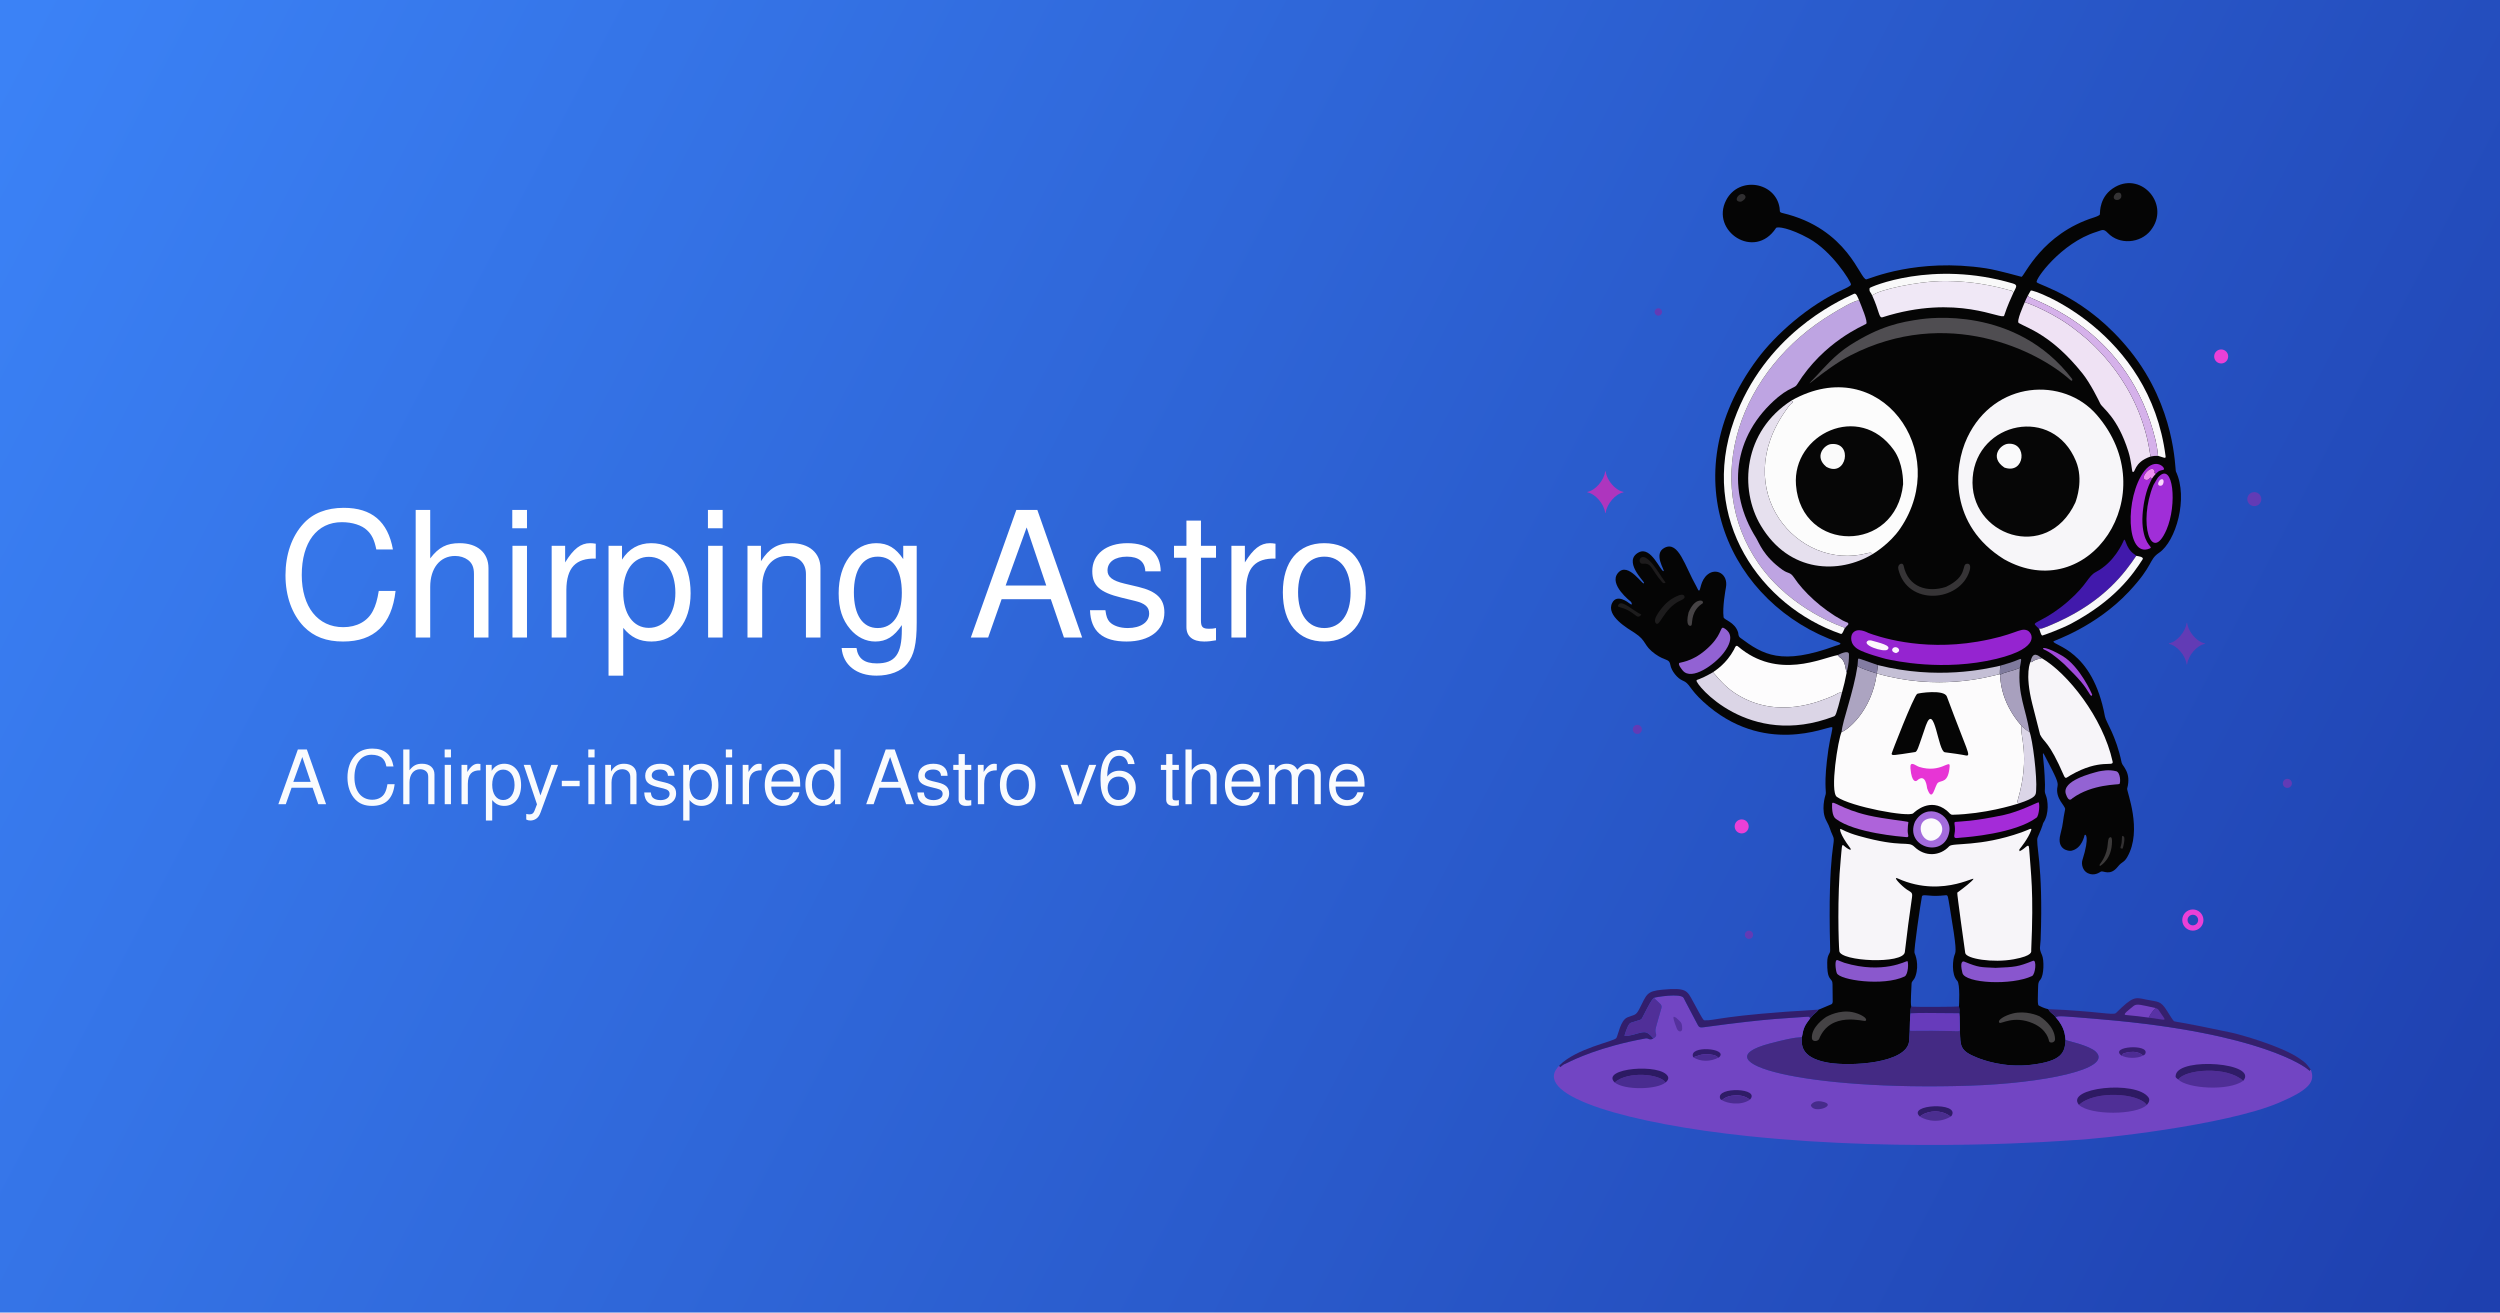
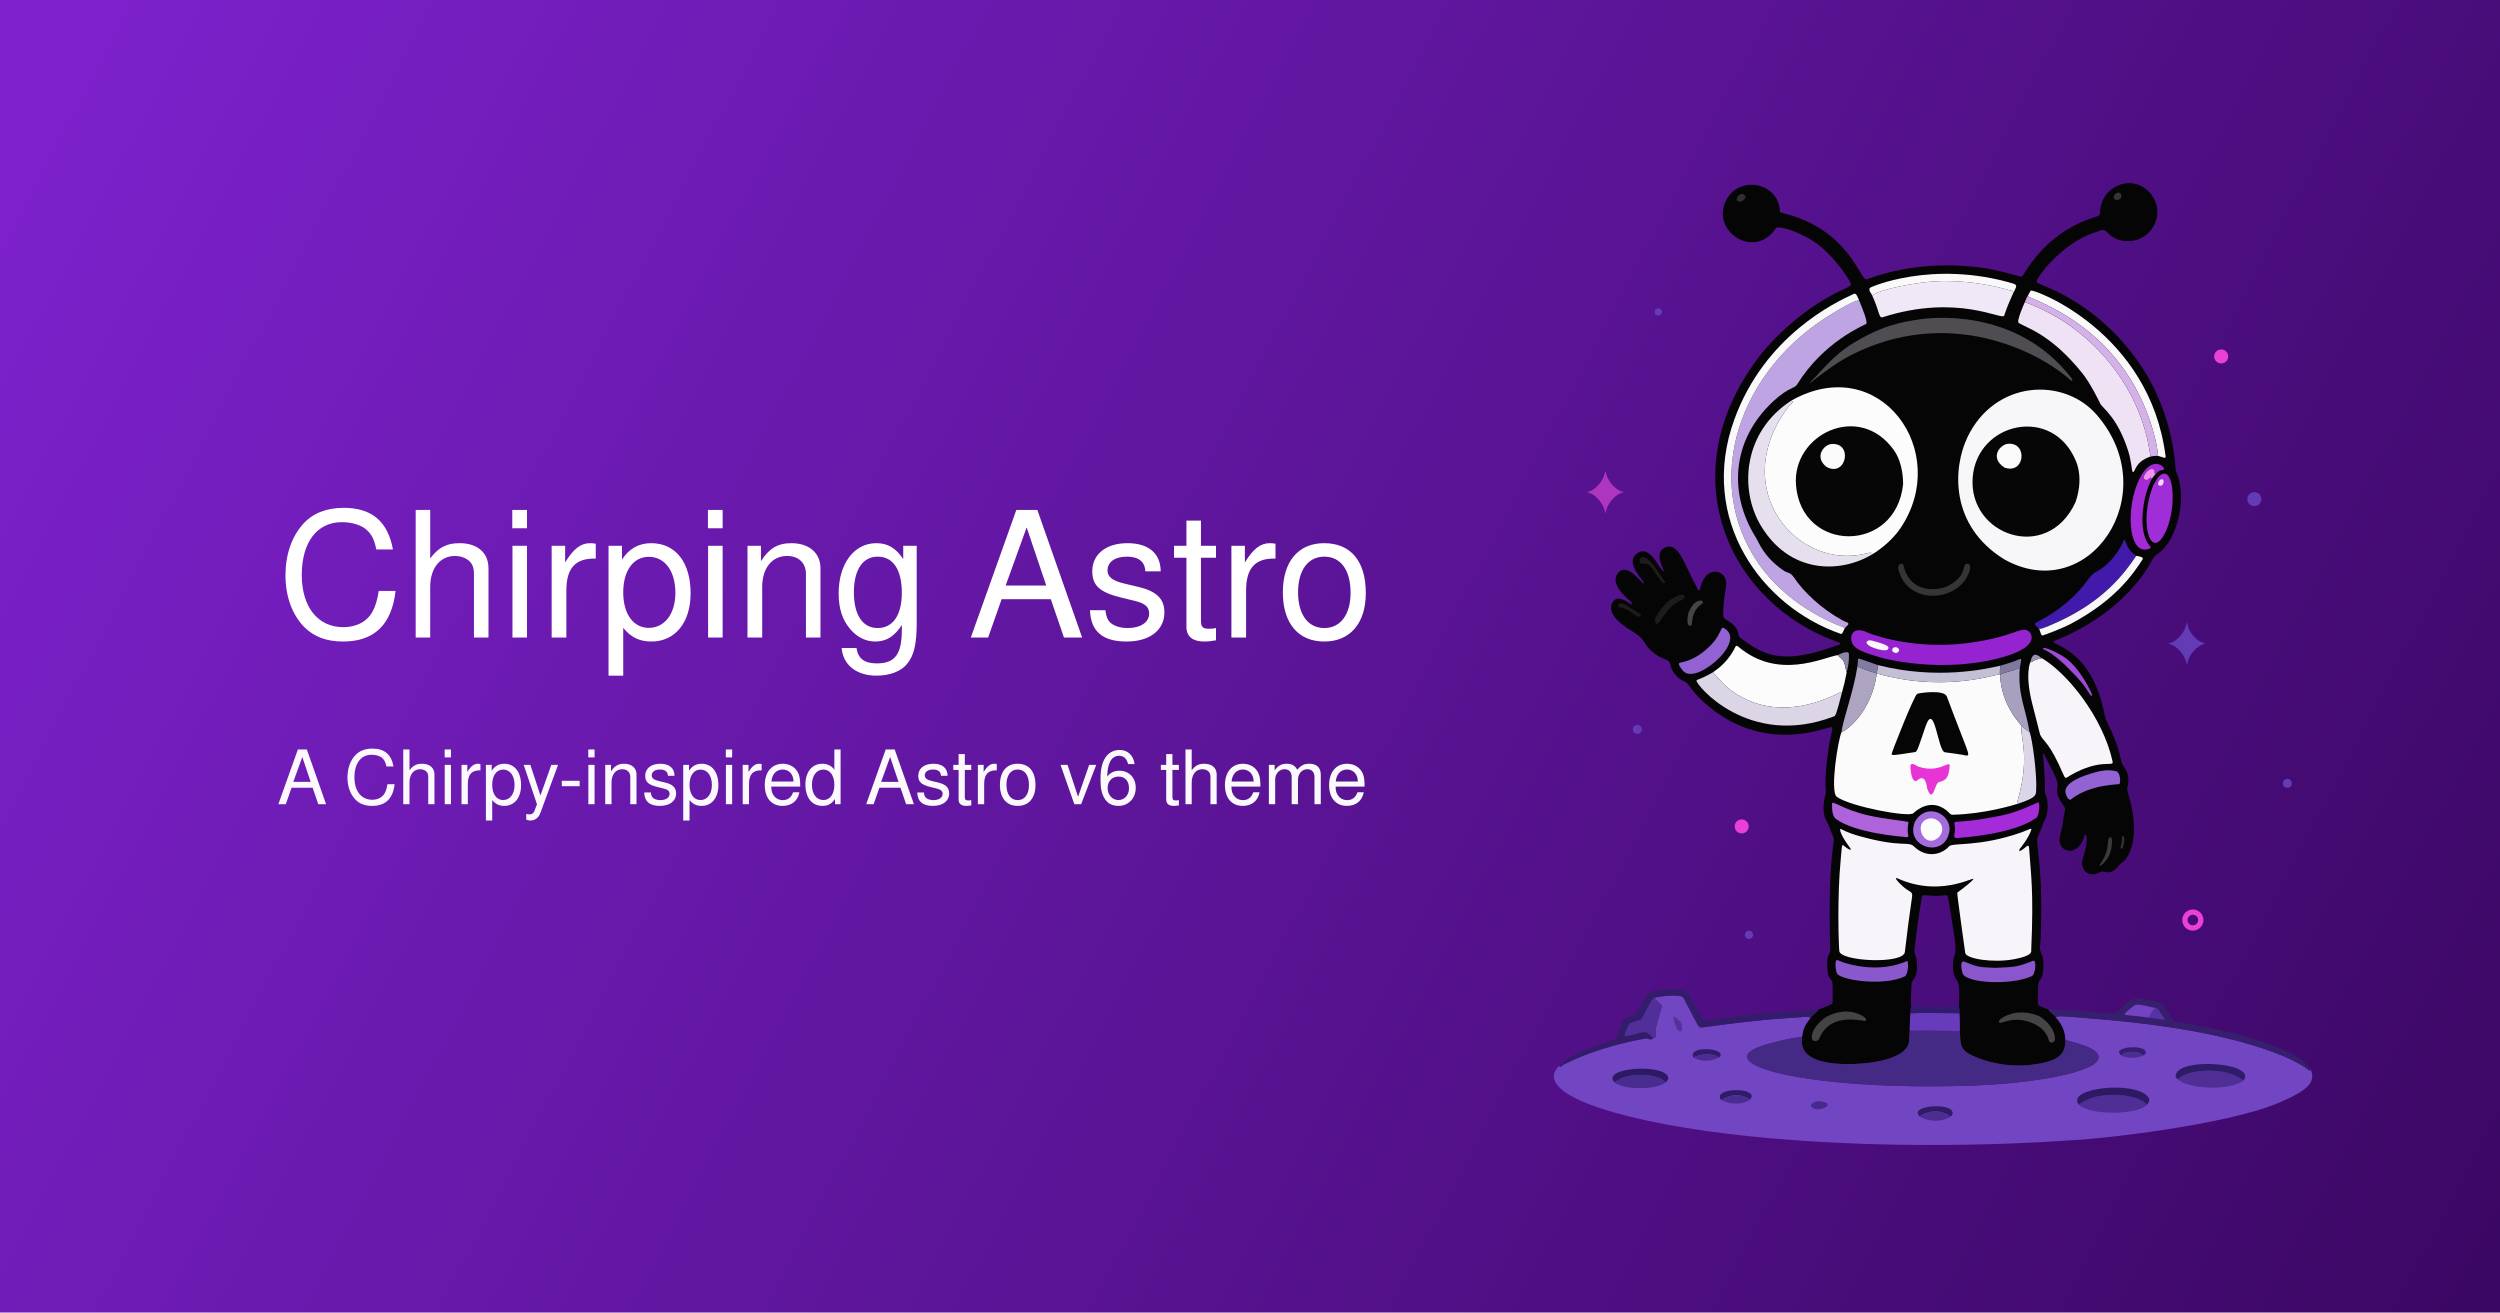
<svg xmlns="http://www.w3.org/2000/svg" xml:space="preserve" style="fill-rule:evenodd;clip-rule:evenodd;stroke-linejoin:round;stroke-miterlimit:2" viewBox="0 0 5000 2625">
  <path d="M0 0h5000v2625H0z" style="fill:url(#a);fill-rule:nonzero" />
  <text x="554.167" y="1275" style="font-family:&quot;Helvetica&quot;;font-size:350px;fill:#fff">Chirping <tspan x="1935.71px 2169.157px" y="1275px 1275px">As</tspan>tro</text>
  <text x="554.167" y="1608.333" style="font-family:&quot;Helvetica&quot;;font-size:150px;fill:#fff;fill-opacity:.97">A<tspan x="646.012px 687.687px" y="1608.333px 1608.333px"> C</tspan>hirpy-inspired <tspan x="1729.85px 1829.899px" y="1608.333px 1608.333px">As</tspan>tro v6 theme</text>
  <path d="M3822.814 2013.152c-.409 1.005-1.802.586-1.89 13.389-1.152 9.038-1.324 28.679-1.453 34.374-1.124 19.491-1.065 19.37-1.213 21.05-3.953 44.863-116.836 51.161-161.838 43.435-58.737-10.084-52.9-39.866-52.639-51.205 3.346-19.136 5.435-22.61 16.673-37.791 9.335-11.396 10.946-9.629 16.772-17.173 2.085-.487 1.793-.796 24.699-10.309.717-.298 3.498-1.304 3.47-5.368-.259-38.804-.001-39.018-1.762-41.871-4.383-7.103-9.331-6.069-9.192-36.574.08-17.508 6.131-16.396 5.914-24.88-5.352-209.169 12.394-213.178 5.612-227.758-7.112-15.288-5.007-16.076-13.108-30.78-11.57-20.999-2.755-49.133-1.482-53.196 1.73-5.523-4.702-19.719 5.462-90.055 3.53-24.43 9.99-43.587 7.187-44.176-9.282-1.948-136.958 59.31-257.311-50.735-29.396-26.878-26.636-36.53-41.47-42.454-10.059-4.017-22.485-19.023-24.525-31.148-2.238-13.301-9.293-6.99-30.133-21.77-24.414-17.314-16.243-26.142-41.363-42.437-13.246-8.592-57.893-33.857-44.859-59.877 9.448-18.861 32.235-.895 34.397.809 8.423 6.641 3.542-2.714 3.278-2.947-1.509-1.333-44.629-34.556-26.483-57.289 20.825-26.09 53.181 30.138 52.5 18.94-.177-2.915-42.894-43.744-10.386-60.685 24.6-12.82 43.46 38.341 49.464 37.671 3.713-.414-22.021-34.996 2.332-46.996 27.905-13.751 40.182 36.821 63.265 77.43 3.053 5.371 3.462 8.232 5.22 8.333 3.686.212 2.213-20.113 17.665-32.412 16.788-13.362 41.224-.753 36.254 26.298-.861 4.684-7.262 39.524-4.712 59.348.753 5.852 22.471 9.205 29.108 30.595.862 2.779-.316 7.229 4.48 10.787 45.27 33.59 81.568 55.887 190.833 15.776 1.274-.468 16.083-3.171 5.526-6.836-215.481-74.797-339.024-329.527-162.177-566.943 35.502-47.661 100.959-106.96 171.593-138.861 15.72-7.1 15.498-8.99 15.324-10.465-.719-6.12-37.695-65.787-84.068-91.477-37.648-20.856-63.337-24.561-65.751-20.871-42.832 65.486-131.765 5.895-99.688-55.731 25.392-48.784 98.445-36.383 106.743 14.825 1.123 6.929-1.195 9.267 5.553 10.85C3697 457.04 3720.302 560.785 3732.877 558.704c6.089-1.008 100.696-43.249 239.061-22.08 24.517 3.751 70.695 17.144 71.17 17.03 5.732-1.383 40.733-86.173 145.353-118.911.983-.308 11.019-3.448 11.306-6.149.444-4.181-1.427-36.899 30.994-54.933 53.815-29.934 110.629 37.036 70.406 87.406-20.528 25.707-62.289 29.085-85.312 5.1-9.089-9.468-10.865-6.192-23.426-2.263-70.304 21.991-123.112 95.406-118.973 100.623 4.844 6.105 99.89 28.973 186.612 136.967 91.71 114.204 89.591 236.844 91.781 241.488 25.072 53.158-.081 139.859-33.714 162.576-21.274 14.369-10.209 24.16-60.241 77.632-66.401 70.967-150.674 98.263-150.951 99.496-1.99 8.836 78.364 15.259 102.992 150.531 1.999 10.981 22.21 37.801 33.348 92.062 1.492 7.271 19.979 19.326 11.04 51.841-1.428 5.195 31.351 83.074.178 136.972-6.798 11.755-10.299 8.533-18.822 19.244-15.625 19.635-28.665 7.323-33.982 9.88-2.14 1.029-12.667 9.793-26.337 3.034-10.158-5.023-13.06-18.097-10.536-26.062 15.255-48.129 5.901-53.383 4.259-49.742-.136.302-4.773 26.727-26.624 31.109-4.501.903-29.92-1.614-21.62-33.014 6.526-24.689 4.103-24.997 9.384-49.796 1.429-6.709-20.426-21.241-15.207-45.914 1.753-8.288-1.45-15.565-25.664-61.682-7.759-14.778-.622 6.237.612 58.041.297 12.484-1.973 12.761 2.325 23.102 2.993 7.2 6.957 34.696-5.575 53.27-1.386 2.055.336 2.737-11.255 28.864-5.36 12.081 11.536 51.664 5.806 204.758-.597 15.954-3.913 16.553 2.785 31.089 4.23 9.18 4.121 40.147-3.269 48.965-5.606 6.69-4.262 8.163-5.148 38.599-.031 1.066-.35 12.039 1.831 13.2 10.537 5.607 17.481 6.972 19.084 7.288 5.501 9.658 8.312 7.097 14.823 16.044 18.902 21.473 18.43 36.43 19.713 45.724-1.289 25.256-7.529 42.373-69.066 49.547-55.192 6.434-98.819-10.785-106.837-13.95-35.922-14.178-34.271-23.266-35.361-54.776-.437-30.641-.576-30.577-1.071-34.481.508-6.989.378-6.906-.832-13.697.219-.98 2.582-45.108-3.362-51.136-12.52-12.697-8.719-44.072-5.419-51.71 2.995-6.932 4.6-10.647-9.395-93.921-4.015-23.888-3.637-25.767-8.009-25.527-3.833.211-7.645.709-11.473 1.005-22.82 1.76-35.288-4.086-36.424 1.607-2.669 13.376-16.654 108.376-14.798 112.745 1.449 3.41 9.832 23.141 2.002 46.268-3.177 9.383-7.603 9.435-7.901 15.162-2.125 40.888-1.559 42.465-.319 45.923v-.001Z" style="fill:#050505" />
  <path d="M3307.748 1995.703c2.376-1.289 53.883-10.112 59.56.241 2.142 3.906 1.688 4.079 25.809 49.34 4.582 8.597 4.762 10.522 14.349 9.203 137.158-18.86 171.068-17.931 206.755-20.983 3.931-.336 4.061-.196 6.232 2.899-11.237 15.181-13.326 18.655-16.673 37.791-5.001 1.606-5.824-2.666-64.396 12.829-143.334 37.92 71.879 95.208 400.162 84.314 146.815-4.872 287.417-33.274 252.17-67.802-12.994-12.728-57.903-22.164-60.637-23.446-1.284-9.295-.812-24.251-19.713-45.724 6.701-3.106 7.081-2.798 92.214 4.405 320.97 27.159 408.055 97.01 409.971 98.276 1.244.822.951.945 2.093 1.701 3.414 2.261 2.948 3.004 3.276 2.883 1.135-.42 1.436-2.143 2.572-2.563 9.43 23.916-1.556 40.117-64.119 66.597-106.348 45.012-361.678 73.142-415.014 74.839-4.087.13-319.392 25.991-646.844-8.356-235.513-24.703-427.002-79.278-380.839-136.601a102 102 0 0 1 3.521-4.141c1.901.62.404 2.152 2.304 2.771.18.059.202.066 1.914-1.395 5.751-4.91 6.103-4.08 12.993-7.482 11.681-5.768 64.695-31.947 155.479-48.397 6.894-1.249 7.451 4.842 15.795-.056.171-.125 7-3.189 5.494-8.335-2.983-10.191-.995-10.276 10.494-51.774 2.133-7.704-2.074-8.386-14.92-21.035Z" style="fill:#7245c3" />
  <path d="M4007.973 1118.398c-109.25-67.857-101.98-183.057-73.303-243.477 54.377-114.568 192.2-121.707 258.491-45.56 138.364 158.935-16.127 384.589-185.188 289.037" style="fill:#f7f6f9" />
  <path d="M3753.692 1346.933c122.439 35.308 220.612 7.498 245.922 1.287l.536 1.508c1.914 58.816 40.012 98.153 43.209 102.337-5.511 14.878 18.622 57.871-7.802 147.846-1.146 3.904-1.121 4.12 1.483 7.17-10.228 3.16-67.844 20.963-131.927 22.434-4.833.111-6.323-4.121-11.682-8.43-33.021-26.551-62.949 1.74-66.847 5.425-9.023 8.53-125.108-13.089-152.842-32.755-14.464-10.256 2.58-115.929 9.489-129.788 9.061-2.319 59.531-38.848 70.46-117.034Z" style="fill:#fcfbfc" />
  <path d="M3583.091 800.916c176.807-99.167 321.632 102.746 217.509 255.911-21.297 31.328-53.625 50.242-55.861 51.734-.788-.609.383-4.924-9.886-2.192-139.737 37.185-278.297-126.763-161.603-287.886 3.791-5.235 3.416-5.28 6.926-9.055 2.744-2.952 4.064-1.8 5.35-5.554.758-2.213-3.206-.705-2.435-2.958" style="fill:#fcfcfc" />
  <path d="M4039.174 1702.467c12.424-5.4 18.231-18.672 19.12-5.095 3.268 49.881 9.511 83.893 4.138 202.881-.122 2.693 4.485 11.035-34.984 18.306-41.386 7.624-95.334-.897-96.992-12.679-1.356-9.634-16.71-118.718-15.939-120.559.095-.226 19.055-13.653 28.679-23.037 21.448-20.912-52.738 37.156-147.296-5.177-12.604-5.643 7.28 14.84 17.744 21.95 8.691 5.904 11.83 5.251 10.352 15.811-7.638 54.597-7.806 54.437-14.308 109.221-2.946 24.824-128.842 18.808-131.066-1.873-1.307-12.148-4.582-107.813 2.871-183.757 2.188-22.291 1.646-31.234 5.723-27.52 8.908 8.114 18.282 11.975 12.825 4.692-20.542-27.41-21.251-38.548-18.832-37.831 3.282.973 11.083 6.935 36.516 14.089 88.342 24.848 97.993 8.968 110.928 21.577 21.261 20.724 51.394 19.037 69.745-.931 7.084-7.708 60.084 1.954 144.462-27.785 15.89-5.6 21.87-10.792 19.281-3.709-5.966 16.324-20.349 34-22.522 36.67-1.672 2.055-.849 2.164-.446 4.756z" style="fill:#f7f5f9" />
  <path d="M3819.47 2060.915c7.532 1.81 7.646-1.215 96.819 1.416.304.009.261-.105 3.525-1.419 1.091 31.51-.561 40.597 35.361 54.776 8.017 3.165 51.645 20.384 106.837 13.95 61.538-7.174 67.777-24.291 69.066-49.547 2.734 1.282 47.644 10.717 60.637 23.446 35.247 34.528-105.354 62.93-252.17 67.802-328.283 10.894-543.496-46.394-400.162-84.314 58.572-15.496 59.395-11.223 64.396-12.829-.262 11.339-6.098 41.12 52.639 51.205 45.002 7.726 157.884 1.428 161.838-43.435.148-1.68.09-1.559 1.213-21.05Z" style="fill:#442a84" />
  <path d="M3806.225 968.31c-14.359 139.488-203.584 137.92-214.247 1.815-7.938-101.32 126.4-166.864 195.55-70.175 18.911 26.441 18.726 62.69 18.697 68.359Zm344.524 36.582c-56.516 121.904-214.497 65.665-205.378-50.018 8.746-110.951 160.463-144.803 206.576-32.525 15.312 37.283 1.065 76.338-1.198 82.542Z" style="fill:#060606" />
  <path d="M3718.167 600.606c4.188 10.603 18.643 44.22 14.065 47.183-5.312 3.437-84.697 35.287-137.933 120.951-.281.453-2.071 3.333-4.78 4.642-22.569 10.908-25.374 14.981-34.106 21.41-91.403 77.363-101.163 189.122-43.21 281.047 5.797 9.195 14.277 36.457 52.863 63.866 11.6 8.24 15.15 3.669 23.081 15.587 18.776 28.213 55.073 62.721 97.378 85.749 8.735 4.755 12.317 3.101 10.799 8.442-.233.818-1.18.05-7.222 7.807-.439-.501.452-1.496.013-1.997-.118-.135-106.334-34.08-171.517-127.509-116.529-167.027-38.145-390.155 147.771-501.032 11.207-6.683 41.54-25.488 52.799-26.146z" style="fill:#bea4e2" />
  <path d="M4083.264 1316.144c51.36 29.774 122.59 118.572 141.989 207.029 2.589 11.806-23.92-7.435-84.408 27.451-7.17 4.135-9.61 8.491-12.902.916-30.665-70.581-39.518-65.589-47.751-82.336-.3-.61-14.29-56.084-15.521-60.964-15.816-62.713-3.622-84.403-3.592-84.511.961-.298 2.018.78 2.979.482.394-.122-.295-.757 4.102-3.125 7.998-4.308 12.166-2.932 13.011-3.178.876-.255 1.217-1.509 2.093-1.764" style="fill:#f7f5f9" />
  <path d="M3675.441 1310.205c2.714 2.686 2.141 3.163 5.308 5.253 10.472 6.908 9.969 23.396 12.544 29.882-4.167 20.348-4.067 20.179-9.515 40.33-7.537-1.638-8.27 2.285-19.96 7.022-23.567 9.548-106.241 46.402-187.833-2.589-21.546-12.937-33.469-26.283-49.926-45.656 6.239-4.743 26.275-16.642 42.053-45.48 1.072-1.959 3.304-10.049 7.614-6.357 79.806 68.37 168.712 22.93 199.716 17.596Z" style="fill:#fdfcfd" />
  <path d="M4049.662 604.197c2.679.798 59.027 20.976 104.279 57.822 5.097 4.15 98.273 69.964 135.148 195.393 9.76 33.2 10.444 50.525 12.232 55.604-35.322 11.948-29.389 34.31-36.464 30.409-.871-.48-2.368-21.99-8.053-40.097-21.911-69.787-51.667-86.459-56.319-96.148-2.432-5.064-19.084-39.744-35.683-60.475-61.007-76.192-108.559-89.828-127.22-100.621-5.352-3.095 9.472-35.591 12.079-41.888Z" style="fill:#efe2f4" />
  <path d="M3771.354 1317.719c-4.519-1.198-41.297-10.946-55.189-19.228-17.949-10.701-14.283-27.056-11.409-31.325 9.422-13.997 30.126-1.97 32.255-1.201 16.434 5.941 102.184 36.938 217.745 17.395 76.292-12.903 84.643-28.698 99.752-22.568 9.156 3.715 30.424 34.618-61.537 56.875-106.161 25.694-204.309 3.896-221.617.052h.001Z" style="fill:#9524d0" />
  <path d="M4026.956 585.212c-14.867 32.487-14.781 35.97-18.665 46.153-3.787 9.931-93.091-44.716-243.13 3.115-7.615 2.428-5.975-11.26-20.691-43.26 12.161-12.102 91.848-28.031 135.757-28.992 79.243-1.733 136.958 18.278 141.69 19.011.609.094 1.359-.237 1.844.144 1.306 1.029 1.89 2.799 3.196 3.827Z" style="fill:#f0e8f6" />
  <path d="M3583.091 800.916c-.772 2.253 3.192.745 2.435 2.958-1.286 3.754-2.605 2.602-5.35 5.554-3.509 3.775-3.134 3.82-6.926 9.055-116.694 161.123 21.865 325.071 161.603 287.886 10.268-2.732 9.098 1.583 9.886 2.192-65.773 39.384-165.943 38.456-223.186-57.491-43.356-72.671-35.326-187.965 61.538-250.154" style="fill:#e6e0ee" />
  <path d="M3718.167 600.606c-11.259.658-41.592 19.463-52.799 26.146-185.916 110.876-264.3 334.005-147.771 501.032 65.182 93.429 171.399 127.374 171.517 127.509.439.501-.452 1.496-.013 1.997-4.387 9.792-5.137 11.285-8.064 10.27-158.496-54.965-284.402-228.81-212.707-427.683 60.7-168.374 202.444-235.349 239.722-252.313 4.591-2.089 7.488 7.348 10.114 13.042Z" style="fill:#f9f9fa" />
  <path d="M3841.883 638.314c9.728-.978 189.347-28.692 302.285 119.523.928 1.218.961 6.203-3.749 1.96-65.357-58.865-246.1-148.342-439.564-48.956-53.968 27.724-109.03 83.273-66.86 39.672 10.862-11.23 35.183-40.71 66.928-60.734 60.08-37.898 99.244-45.477 140.962-51.465Z" style="fill:#4f4d51" />
  <path d="M3426.058 1344.447c16.457 19.372 28.38 32.719 49.926 45.656 81.593 48.991 164.267 12.137 187.833 2.589 11.69-4.736 12.423-8.66 19.96-7.022-11.662 45.645-12.794 45.902-16.133 47.183-170.758 65.525-277.466-64.996-274.585-71.893 1.138-2.724 3.345.462 32.999-16.512Z" style="fill:#dbd5e6" />
  <path d="M3842.673 1477.547c-4.763 13.433-8.263 25.912-12.204 26.522-44.399 6.876-46.087 7.348-47.289 3.749-.403-1.207 44.381-116.153 51.279-120.188 2.409-1.409 53.767-9.381 59.264 5.435 41.104 110.775 49.24 119.214 38.236 117.919-3.394-.399-3.222-1.389-42.226-6.448-13.893-1.802-20.398-101.417-37.863-53.899-1.712 4.658-8.472 24.754-9.198 26.911Z" style="fill:#050505" />
  <path d="M4096.543 2018.324c97.123 3.733 130.147 12.878 135.355 7.737 34.22-33.776 37.852-31.724 59.9-27.017 25.119 5.363 29.027 1.392 42.643 23.266 12.433 19.973 12.939 20.089 14.919 20.542 9.097 2.081 9.264.408 114.433 22.602 12.56 2.65 98.24 25.886 135.433 51.782 12.95 9.017 12.616 9.274 22.264 21.834-1.135.42-1.436 2.143-2.572 2.563-.327.121.138-.622-3.276-2.883-1.141-.756-.848-.879-2.093-1.701-1.916-1.266-89.001-71.118-409.971-98.276-85.133-7.203-85.513-7.511-92.214-4.405-6.511-8.947-9.321-6.386-14.823-16.044Z" style="fill:#36206d;fill-opacity:.99" />
  <path d="M3307.748 1995.703c-4.869 4.42-8.124 10.498-23.331 40.062-2.46 4.783-3.739 3.31-22.372 9.703-2.135.733-5.619 1.928-12.901 25.099-.354 1.126.478 2.826 14.747-.609 23.386-5.63 27.249-11.627 42.789 6.888-8.344 4.898-8.9-1.193-15.795.056-90.785 16.45-143.799 42.629-155.479 48.397-6.89 3.402-7.241 2.572-12.993 7.482-1.712 1.462-1.734 1.454-1.914 1.395-1.9-.62-.403-2.151-2.304-2.771 34.61-35.35 110.381-48.312 114.587-55.418 3.739-6.317 8.034-35.329 21.969-41.211 13.819-5.833 16.686-2.886 23.647-16.355 15.264-29.533 13.866-36.082 46.915-39.101 47.045-4.296 48.789 1.437 60.343 22.801 20.553 38.003 21.024 38.46 23.741 38.559 21.726.788 32.565-10.043 227.828-21.451-5.826 7.544-7.437 5.777-16.772 17.173-2.171-3.096-2.301-3.236-6.232-2.899-35.687 3.052-69.597 2.123-206.755 20.983-9.587 1.318-9.768-.606-14.349-9.203-24.122-45.262-23.667-45.435-25.809-49.34-5.677-10.353-57.184-1.529-59.56-.241Z" style="fill:#331e6b;fill-opacity:.99" />
  <path d="M4272.521 1111.68c-22.741 33.674-63.501 90.058-158.46 132.983-2.557 1.156-27.5 12.432-32.626 12.861-.902.076-1.938-.857-2.692-.356-.559.371.771 1.631.211 2.002-4.064-5.419-4.718-4.672-9-9.785-4.43-5.289 23.304-9.35 65.98-46.54 39.996-34.855 39.209-49.979 56.01-58.934 36.727-19.575 52.821-56.798 55.485-62.96 3.41-7.886 3.529 14.823 19.749 26.397 3.912 2.792 3.637 2.948 5.343 4.331Z" style="fill:#4119ab" />
  <path d="M4055.788 591.046c5.436-9.175 5.152-9.326 5.869-9.905 4.571-3.694 237.69 80.926 269.552 331.629.682 5.365-4.158 2.002-15.059-1.086-.213-2.545-1.333-15.91-5.102-31.511-52.329-216.607-229.616-273.828-252.84-286.306-1.091-.586-1.328-2.234-2.419-2.821Z" style="fill:#faf9fa" />
  <path d="M4055.788 591.046c1.091.586 1.328 2.234 2.419 2.821 23.225 12.479 200.511 69.699 252.84 286.306 3.769 15.601 4.889 28.966 5.102 31.511-7.573-.015-7.409.024-14.828 1.333-1.788-5.078-2.471-22.403-12.232-55.604-36.875-125.43-130.051-191.243-135.148-195.393-45.253-36.846-101.601-57.024-104.279-57.822 2.331-5.147 1.864-5.265 6.125-13.151Z" style="fill:#d5b1ea" />
  <path d="M3922.381 1675.246c-9.578.499-15.589 3.745-13.496-6.581 3.374-16.643-2.908-24.362 1.96-24.892 9.864-1.074 35.211-.625 97.473-13.953 29.431-6.3 67.92-25.637 68.611-25.329 3.108 1.382 1.478 26.921-3.973 30.907-43.436 31.766-138.149 38.911-150.575 39.849Z" style="fill:#a42bd8" />
  <path d="M4306.834 970.098c8.127-13.642 7.743-13.738 10.393-16.511 29.291-30.664 37.605 55.798 15.664 106.129-30.298 69.503-57.189-13.875-26.057-89.618" style="fill:#a02ed8" />
  <path d="M3815.854 1651.545c-.382 9.691-1.159 9.635.635 19.143.163.866.751 3.922-3.233 3.604-11.648-.929-104.119-8.304-141.429-36.516-1.995-1.508-8.596-6.5-7.66-30.308.321-8.161 18.394 10.818 72.449 23.305 31.382 7.249 78.992 11.921 80.023 13.305.359.481-.057.542-.787 7.466Z" style="fill:#ae63da" />
  <path d="M3755.833 1330.249c118.802 29.871 215.233 7.888 244.936 1.081-1.237 8.455-.86 8.35-1.154 16.89-25.31 6.211-123.483 34.021-245.922-1.287.157-1.336 1.594-13.559 2.141-16.684Z" style="fill:#c4bfd5" />
  <path d="M4026.956 585.212c-1.306-1.029-1.89-2.799-3.196-3.827-.484-.382-1.235-.05-1.844-.144-4.732-.733-62.446-20.745-141.69-19.011-43.909.96-123.596 16.89-135.757 28.992-3.047-7.719-6.46-6.858-5.252-15.083.269-1.831 125.291-56.704 286.317-9.251 11.285 3.326 6.387 7.595 1.422 18.325Z" style="fill:#f9f9f9" />
  <path d="M3991.231 1935.71c39.555-1.729 44.449-2.053 74.762-14.093 7.876-3.128 4.85 27.235-1.955 30.462-40.535 19.222-133.843 14.749-139.167-6.082-6.169-24.135 1.527-23.589 3.241-22.894 30.355 12.295 31.951 11.067 63.119 12.608Z" style="fill:#8956ce" />
  <path d="M3688.693 1925.583c77.692 23.344 124.18-4.243 126.006-3.402 2.61 1.203 2.2 27.106-5.671 30.843-42.255 20.061-130.327 7.241-135.456-6.872-2.45-6.741-4.982-28.229 1.601-25.888 1.095.39.814.517 13.52 5.319" style="fill:#8a58cd" />
  <path d="M3715.034 1331.677c1.047.521-.109 3.232 38.659 15.257-10.93 78.187-61.399 114.715-70.46 117.034 1.575-22.429 23.557-78.352 31.802-132.291Z" style="fill:#aca4c1" />
  <path d="M3829.898 1643.517c23.316-40.848 74.182-15.008 68.777 19.356-8.761 55.706-90.116 32.167-68.777-19.356" style="fill:#a36bdc" />
  <path d="M4311.453 947.813c-.577-1.229-2.629-1.283-3.206-2.513-.132-.281 2.152.196.635-3.823-5.53-14.652-33.619 18.167-15.346 18.449 3.568.055 7.025-5.149 7.489-5.057 1.249.247 1.707 2.17 2.956 2.416-2.27 5.103-10.163 17.581-15.45 45.562-.767 4.061-5.616 29.726-3.001 51.578 4.618 38.587 21.925 39.051 14.076 42.487-47.893 20.96-50.185-103.625-10.916-154.786 22.993-29.956 45.911-3.792 37.513-2.305-10.559 1.869-10.833 4.86-14.75 7.992" style="fill:#a52ad7" />
  <path d="M4272.521 1111.68c1.894.459 16.184 1.649 12.553 7.268-19.05 29.481-54.465 81.298-142.826 128.391-19.018 10.136-54.608 23.082-57.224 23.612-1.014.205-2.41.591-6.07-11.781.559-.371-.771-1.631-.211-2.002.755-.5 1.79.432 2.692.356 5.126-.43 30.07-11.705 32.626-12.861 94.959-42.926 135.718-99.309 158.46-132.983" style="fill:#f8f8fa" />
  <path d="M4039.621 1335.656c-4.567 53.998 12.127 81.764 19.324 127.829-2.139-.849-2.85.281-15.584-11.42-3.197-4.184-41.295-43.521-43.209-102.337 9.281-5.929 22.332-6.435 39.469-14.072" style="fill:#a8a0be" />
  <path d="M4157.976 2209.832c31.366-29.686 120.393-23.618 135.511.207-20.606 20.193-112.597 20.968-135.511-.207" style="fill:#4f2f96" />
  <path d="M3449.673 1257.204c2.449 2.049 24.759 13.624-2.778 49.125-17.652 22.757-63.495 55.805-81.232 34.926-.871-1.025-11.848-13.947-6.246-15.617 6.18-1.843 32.371-4.215 63.026-36.273 23.425-24.497 17.23-39.192 27.231-32.161Z" style="fill:#9262d3" />
  <path d="M3820.923 2026.541c26.493-1.138 26.404-.479 97.82-.109.495 3.904.635 3.84 1.071 34.481-3.264 1.314-3.221 1.428-3.525 1.419-89.173-2.631-89.287.393-96.819-1.416.129-5.696.301-25.336 1.453-34.374Z" style="fill:#673bbb" />
  <path d="M4043.36 1452.065c12.734 11.701 13.446 10.571 15.584 11.42 6.243 14.734 15.543 89.987 13.342 117.197-.737 9.113 1.379 14.318-35.245 26.399-2.603-3.05-2.629-3.267-1.483-7.17 26.423-89.975 2.291-132.967 7.802-147.846" style="fill:#dbd5e7" />
  <path d="M4197.974 1542.69c6.241-.899 18.362-4.204 34.361-.253 8.514 2.103 9.158 22.685 6.567 25.54-1.468 1.618-54.545-.315-94.128 28.591-1.344.982-7.149 9.407-13.044-8.536-8.719-26.539 50.92-41.344 66.245-45.343Z" style="fill:#9363d3" />
  <path d="M4356.559 2159.108c12.905-20.261 97.113-27.715 129.848 2.551-29.42 21.224-111.85 15.42-129.848-2.551" style="fill:#4f2e96" />
  <path d="M3307.748 1995.703c12.846 12.65 17.053 13.331 14.92 21.035-11.49 41.498-13.477 41.583-10.494 51.774 1.506 5.145-5.324 8.209-5.494 8.335-15.541-18.515-19.403-12.518-42.789-6.888-14.269 3.435-15.101 1.736-14.747.609 7.283-23.171 10.766-24.367 12.901-25.099 18.633-6.393 19.912-4.92 22.372-9.703 15.207-29.564 18.463-35.642 23.331-40.062Z" style="fill:#502f98" />
  <path d="M3891.988 1173.731c45.114-21.347 30.091-44.936 41.886-46.238 10.034-1.107 5.47 13.523 5.099 14.712-19.329 61.957-124.426 70.859-142.276-3.746-2.534-10.59 8.911-14.705 10.424-7.418 9.147 44.073 48.406 54.622 84.868 42.689Z" style="fill:#363436" />
  <path d="M3854.261 1576.625c-.406-2.101-2.742-31.57-20.268-15.492-1.638 1.503-10.535 5.596-13.111-24.5-1.43-16.706 10.49-5.046 17.512-2.846 43.016 13.481 62.107-16.262 60.901-.988-2.642 33.465-16.033 27.481-23.025 32.366-7.056 4.93-10.957 43.321-22.009 11.46" style="fill:#e735d5" />
  <path d="M4157.976 2209.832c-28.954-34.229 114.808-50.111 139.156-14.715 4.448 6.466-2.796 14.034-3.645 14.922-15.118-23.826-104.145-29.893-135.511-.207" style="fill:#2e1a63" />
  <path d="M4356.559 2159.108c-4.745-3.974-6.314-3.885-4.863-9.944 8.445-35.268 165.669-23.528 134.711 12.495-32.734-30.266-116.943-22.813-129.848-2.551" style="fill:#2f1c67" />
  <path d="M3229.335 2164.924c26.97-23.547 91.04-16.85 101.855-.001-17.015 14.433-81.781 15.969-101.855.001" style="fill:#492c90" />
  <path d="M4079.118 2032.566c3.724 2.37 30.157 19.188 31.016 45.643.238 7.308-10.376 9.106-12.077 3.997-.042-.127-2.756-23.036-32.576-35.748-38.083-16.235-63.377 2.028-66.513-.871-5.583-5.16 10.949-14.806 26.805-18.693 25.67-6.293 49.406 3.969 53.345 5.672" style="fill:#464446" />
  <path d="M3652.319 2033.877c3.709-2.029 26.554-14.526 51.942-9.713 16.036 3.04 32.934 12.835 26.671 17.634-2.656 2.035-70.002-20.481-92.717 36.009-2.129 5.294-13.976 6.521-14.442-1.513-1.292-22.288 25.155-40.129 28.546-42.416Z" style="fill:#454345" />
  <path d="M4008.756 935.12c-30.517-20.489-8.205-46.272 7.31-47.575 40.002-3.359 33.959 62.279-7.31 47.575" style="fill:#fafafb" />
  <path d="M3652.628 933.634c-24.93-20.437-4.342-44.056 9.486-45.484 45.044-4.652 30.653 67.889-9.486 45.484" style="fill:#fafafa" />
  <path d="M3876.989 1675.05c-29.93 25.416-53.245-32.519-17.661-38.128 17.564-2.769 35.844 19.072 17.661 38.128" style="fill:#fcfbfd" />
  <path d="M3229.335 2164.924c-29.239-28.72 93.817-39.049 106.582-11.746 2.703 5.781-3.937 11.111-4.728 11.745-10.815-16.849-74.885-23.546-101.855.001Z" style="fill:#2c1a63" />
  <path d="M3822.814 2013.152c5.779 1.007 90.875.808 95.097-.418 1.209 6.791 1.34 6.708.832 13.697-71.416-.369-71.327-1.029-97.82.109.088-12.803 1.481-12.384 1.89-13.389Z" style="fill:#301d6c;fill-opacity:.98" />
  <path d="M4128.585 1328.486c-6.464-5.694-12.081-11.097-25.127-20.614-8.434-6.153-15.821-8.972-15.988-9.102-6.116-4.757 6.791-5.124 37.15 12.918 35.725 21.231 59.618 77.123 59.72 77.578.084.373-.873 5.507-4.72-.782-11.044-18.053-17.57-26.947-51.036-59.998Z" style="fill:#a14ada" />
  <path d="M4311.549 2016.168c-.587.557-6.511 4.606-14.137 19.036-22.867-3.045-22.734-2.923-45.804-5.23-7.42-.742 5.853-9.908 15.668-18.14 6.226-5.221 16.465-1.692 44.273 4.335Z" style="fill:#7442c2" />
  <path d="M3329.326 1209.574c2.187-2.065 10.209-11.395 26.976-18.368.976-.406 12.315-5.122 12.899 2.862.296 4.041-10.855 8.252-10.863 8.256-31.277 16.339-38.571 50.967-46.05 44.681-9.92-8.338 14.801-35.017 17.038-37.43Z" style="fill:#1d1c1d" />
  <path d="M3839.995 2233.348c-27.661-24.544 80.504-30.12 63.338-1.933-.114.188 0 0-2.013 1.87-24.35-19.182-55.846-7.22-61.326.063Z" style="fill:#2f1c67" />
  <path d="M3839.995 2233.348c5.479-7.283 36.976-19.245 61.326-.063-30.145 17.433-57.745 2.515-61.326.063" style="fill:#4b2e90" />
  <path d="M4000.769 1331.33c14.805-4.412 23.335-6.593 38.261-12.966 5.178-2.21 3.235 2.315.59 17.291-17.137 7.638-30.188 8.143-39.469 14.072l-.536-1.508c.294-8.54-.083-8.435 1.154-16.89Z" style="fill:#7f7a9d" />
  <path d="M3499.686 2199.516c-14.228-13.047-44.599-10.805-55.675.855-2.65-1.826-3.072-1.289-3.846-3.551-8.157-23.811 82.423-21.259 59.521 2.696" style="fill:#2f1c67" />
  <path d="M3755.833 1330.249c-.546 3.125-1.983 15.347-2.141 16.684-38.768-12.024-37.612-14.736-38.659-15.257.962-12.093.9-12.022 1.039-13.061.44-3.285 2.411-1.062 39.76 11.633Z" style="fill:#837ca2" />
  <path d="M3499.686 2199.516c-19.164 12.838-46.626 6.725-55.675.855 11.076-11.659 41.447-13.901 55.675-.855" style="fill:#4b2c91" />
  <path d="M3386.482 2114.59c-11.127-25.004 71.743-18.16 51.701-.001-.569-.289-1.173 1.083-1.741.794-.312-.158-1.847-4.684-15.526-6.407-18.375-2.314-26.035 3.397-34.433 5.614Z" style="fill:#311c6b" />
  <path d="M3377.129 1224.772c12.546-28.873 26.999-23.708 27.783-22.448 3.14 5.047-1.003 4.294-6.462 9.459-17.686 16.73-12.52 36.402-16.057 39.315-1.658 1.365-12.283 2.58-5.263-26.325Z" style="fill:#464345" />
  <path d="M3331.202 1165.284c-3.071 1.286-3.897 2.526-7.75-1.933-22.194-25.683-19.24-37.719-38.316-35.866-4.842.47-8.555-6.855-3.619-11.596 8.495-8.16 24.646 13.381 26.098 15.318 12.514 16.69 11.349 17.331 23.587 34.077" style="fill:#1d1b1c" />
  <path d="M4242.036 2110.486c-21.933-18.073 55.799-22.784 48.845-3.839-1.188 3.238-1.858 2.582-4.854 4.513-15.255-14.257-40.053-3.738-40.068-3.719-.959 1.18-1.081 3.017-2.283 3.95-.494.383-1.148-1.288-1.641-.905Z" style="fill:#361e6f" />
  <path d="M3742.307 1280.888c15.202 4.436 42.28 9.898 32.656 18.422-6.901 6.111-55.894-10.205-37.97-18.416.854-.392 4.891-.042 5.315-.006Z" style="fill:#fcf5fc" />
  <path d="M3386.482 2114.59c8.398-2.217 16.058-7.927 34.433-5.614 13.679 1.722 15.215 6.249 15.526 6.407.569.289 1.173-1.083 1.741-.794-17.757 9.649-37.349 8.895-51.701.001Z" style="fill:#4b2c92" />
  <path d="M3675.441 1310.205c1.595-.841 22.627-11.94 22.498-1.291-.12 9.942.038 17.384-4.647 36.425-2.575-6.486-2.072-22.973-12.544-29.882-3.167-2.089-2.593-2.567-5.308-5.253Z" style="fill:#8d86a6" />
  <path d="M4199.721 1732.206c.098-1.234-1.675-1.43.328-4.114 19.002-25.47 13.723-44.052 17.584-51.466.31-.596 6.38-7.208 6.395 5.449.042 35.115-20.513 47.791-24.307 50.131" style="fill:#3b3939" />
  <path d="M3621.687 2210.217c1.178-1.876 7.527-11.994 27.048-5.941 24.257 7.521-23.184 24.236-27.048 5.941" style="fill:#462b8b" />
  <path d="M4311.549 2016.168c5.905 2.106 5.561 3.933 9.666 9.71.672.945 8.044 11.321 7.905 12.153-.42 2.512-1.653 1.557-31.708-2.827 7.626-14.429 13.55-18.479 14.137-19.036" style="fill:#5832a5" />
  <path d="M4242.036 2110.486c.494-.383 1.148 1.288 1.641.905 1.202-.932 1.323-2.77 2.283-3.95.015-.019 24.812-10.538 40.068 3.719-11.768 6.405-32.922 5.979-43.992-.674" style="fill:#4d2c94" />
  <path d="M3282.752 1229.128c-7.639 9.535-9.285 1.313-24.784-7.441-17.043-9.625-25.127-5.621-20.962-12.432 6.382-10.435 29.647 12.653 45.746 19.872Z" style="fill:#1d1c1d" />
  <path d="M4311.453 947.813c-4.097 4.611-4.01 4.487-7.472 9.472-1.249-.247-1.707-2.17-2.956-2.416-.464-.092-3.921 5.112-7.489 5.057-18.274-.282 9.816-33.101 15.346-18.449 1.517 4.019-.767 3.542-.635 3.823.577 1.229 2.629 1.283 3.206 2.513" style="fill:#f090f2" />
  <path d="M3352.395 2035.607c9.414 9.071 11.702 8.53 11.975 21.587.158 7.544-7.688 7.571-10.677.098-.661-1.653-6.433-16.084-6.818-21.182-.312-4.125 1.932-2.45 5.519-.503Z" style="fill:#55319e" />
  <path d="M3482.092 403.374c-19.37.94-1.584-23.095 7.47-12.825 5.64 6.397-6.404 12.302-7.47 12.825" style="fill:#302f31" />
  <path d="M4232.244 386.367c11.701-4.92 11.428 6.81 9.498 9.528-6.394 9.003-22.093 2.004-9.498-9.528" style="fill:#343335" />
  <path d="M4083.264 1316.144c-.876.255-1.217 1.509-2.093 1.764-.844.246-5.013-1.13-13.011 3.178-4.397 2.369-3.708 3.003-4.102 3.125-.961.298-2.018-.78-2.979-.482 4.354-22.984 15.719-12.481 22.184-7.586Z" style="fill:#9993ad" />
  <path d="M3792.17 1306.211c-13.838-2.781-6.963-15.057 2.11-11.069.53.233 4.395 1.932 3.841 6.135-.39 2.953-5.369 4.727-5.952 4.935Z" style="fill:#fcf6fd" />
  <path d="M4245.394 1697.104c-7.635.612-3.16-3.741-2.222-11.255 1.387-11.109-.62-16.411 4.103-12.966 4.152 3.028-1.349 22.352-1.881 24.221" style="fill:#323031" />
  <path d="M4319.791 959.94c8.421-5.304 8.848 4.65 5.417 9.586-2.97 4.272-14.793 2.395-5.417-9.586" style="fill:#f9dafc" />
  <path d="M3273.257 1127.318c-.319-4.052-.668-4.231-.343-4.361.922-.369 2.515.475 2.593 1.464.096 1.219-2.346 1.678-2.25 2.897" style="fill:#080601" />
  <path d="M3246.634 984.831c-15.57 2.744-32.911 22.758-35.295 40.712-.103.613-.908.613-1.006 0-2.379-17.948-19.725-37.968-35.295-40.712-.532-.119-.532-1.048 0-1.161 15.57-2.75 32.916-22.752 35.295-40.718.103-.613.908-.613 1.006 0 .785 5.915 3.192 12.052 6.622 17.721 6.989 11.549 18.23 21.156 28.678 22.996.532.119.527 1.048 0 1.161" style="fill:#ae35be;fill-rule:nonzero" />
  <path d="M4409.539 1287.823c-15.57 2.744-32.911 22.758-35.295 40.712-.103.613-.908.613-1.006 0-2.379-17.948-19.725-37.968-35.295-40.712-.532-.119-.532-1.048 0-1.161 15.57-2.75 32.916-22.752 35.295-40.718.103-.613.908-.613 1.006 0 .785 5.915 3.192 12.052 6.622 17.721 6.989 11.549 18.23 21.156 28.678 22.996.532.119.527 1.048 0 1.161" style="fill:#623bb5;fill-rule:nonzero" />
  <circle cx="4442.347" cy="712.903" r="14.021" style="fill:#ea40d7" />
  <circle cx="3483.353" cy="1652.808" r="14.021" style="fill:#ea40d7" />
  <circle cx="3497.942" cy="1869.537" r="8.247" style="fill:#623bb5" />
  <circle cx="3274.683" cy="1458.774" r="9.072" style="fill:#623bb5" />
  <circle cx="3316.632" cy="623.933" r="7.423" style="fill:#623bb5" />
  <circle cx="4508.614" cy="998.233" r="14.021" style="fill:#623bb5" />
  <circle cx="4574.714" cy="1566.722" r="9.072" style="fill:#623bb5" />
  <path d="M4385.687 1818.9c11.698 0 21.195 9.497 21.195 21.195s-9.497 21.195-21.195 21.195-21.195-9.497-21.195-21.195 9.497-21.195 21.195-21.195m0 10.597c5.849 0 10.597 4.749 10.597 10.597 0 5.849-4.749 10.597-10.597 10.597-5.849 0-10.597-4.749-10.597-10.597 0-5.849 4.749-10.597 10.597-10.597" style="fill:#ea40d7" />
  <defs>
    <linearGradient id="a" x1="0" x2="1" y1="0" y2="0" gradientTransform="rotate(27.7)scale(5647.178)" gradientUnits="userSpaceOnUse">
-       <stop offset="0" style="stop-color:#3b82f6;stop-opacity:1" />
-       <stop offset="1" style="stop-color:#1e40af;stop-opacity:1" />
+       <stop offset="0" style="stop-color:#7e22ce;stop-opacity:1" />
+       <stop offset="1" style="stop-color:#3b0764;stop-opacity:1" />
    </linearGradient>
  </defs>
</svg>
